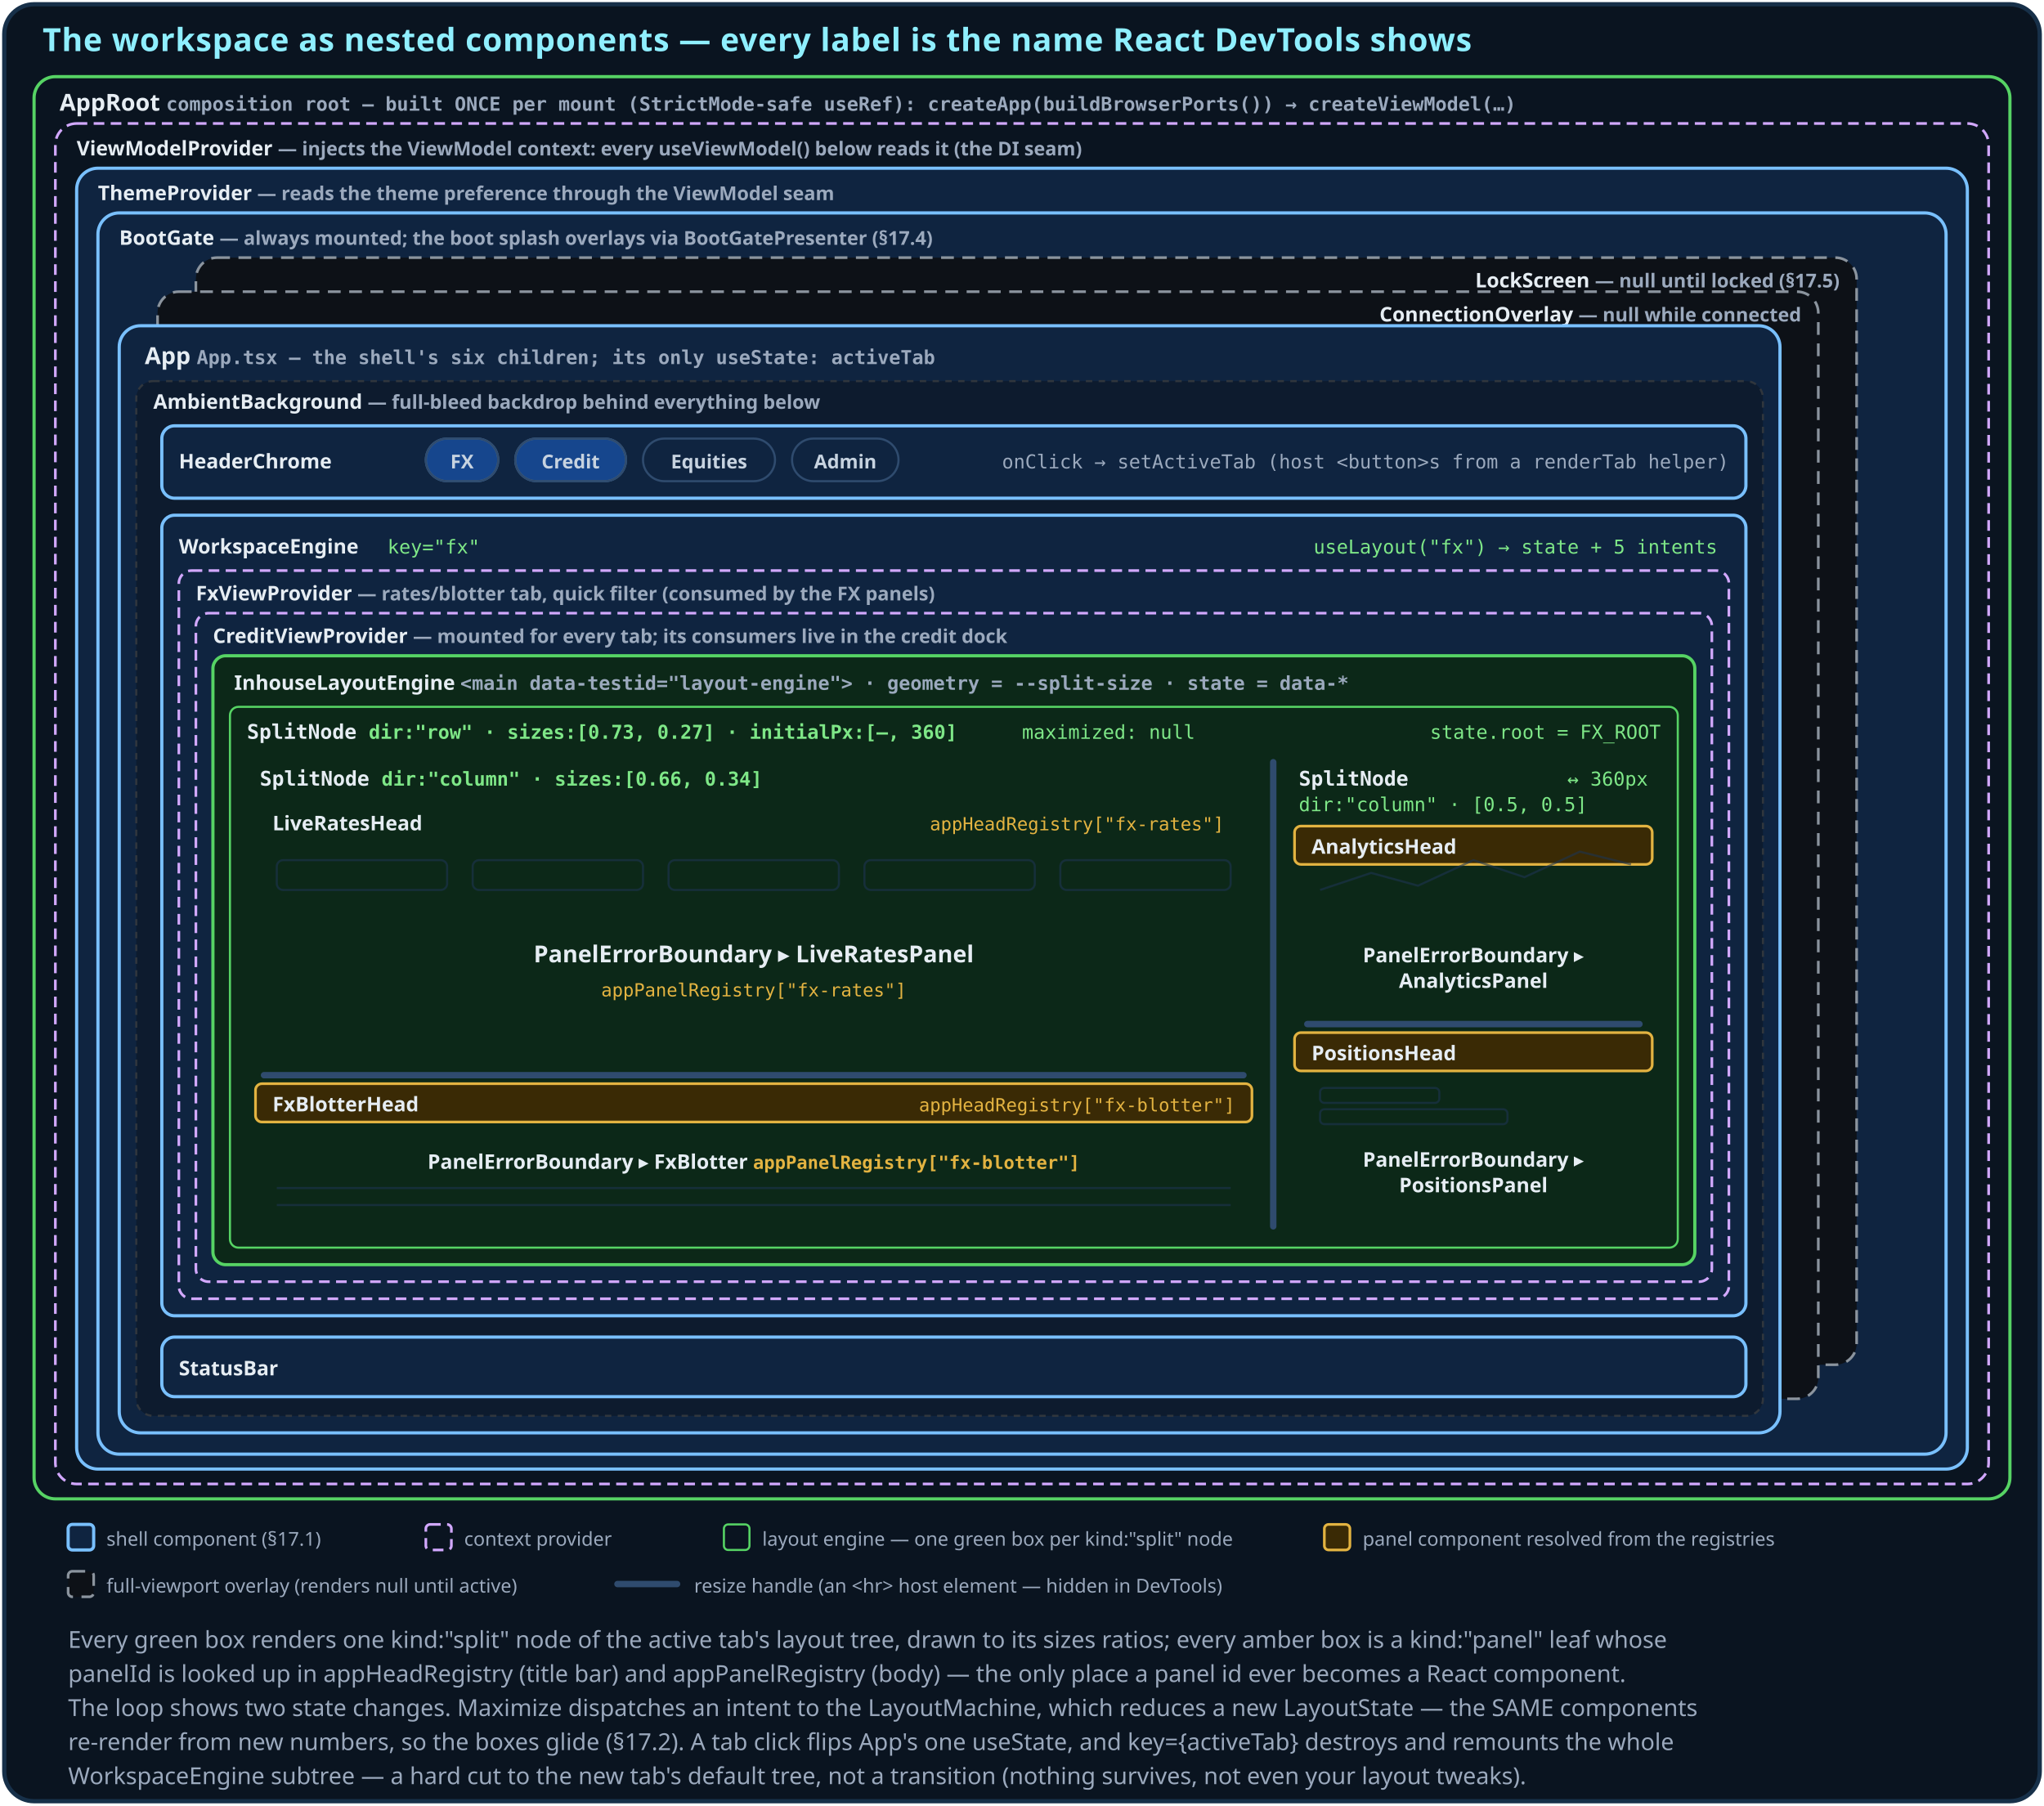
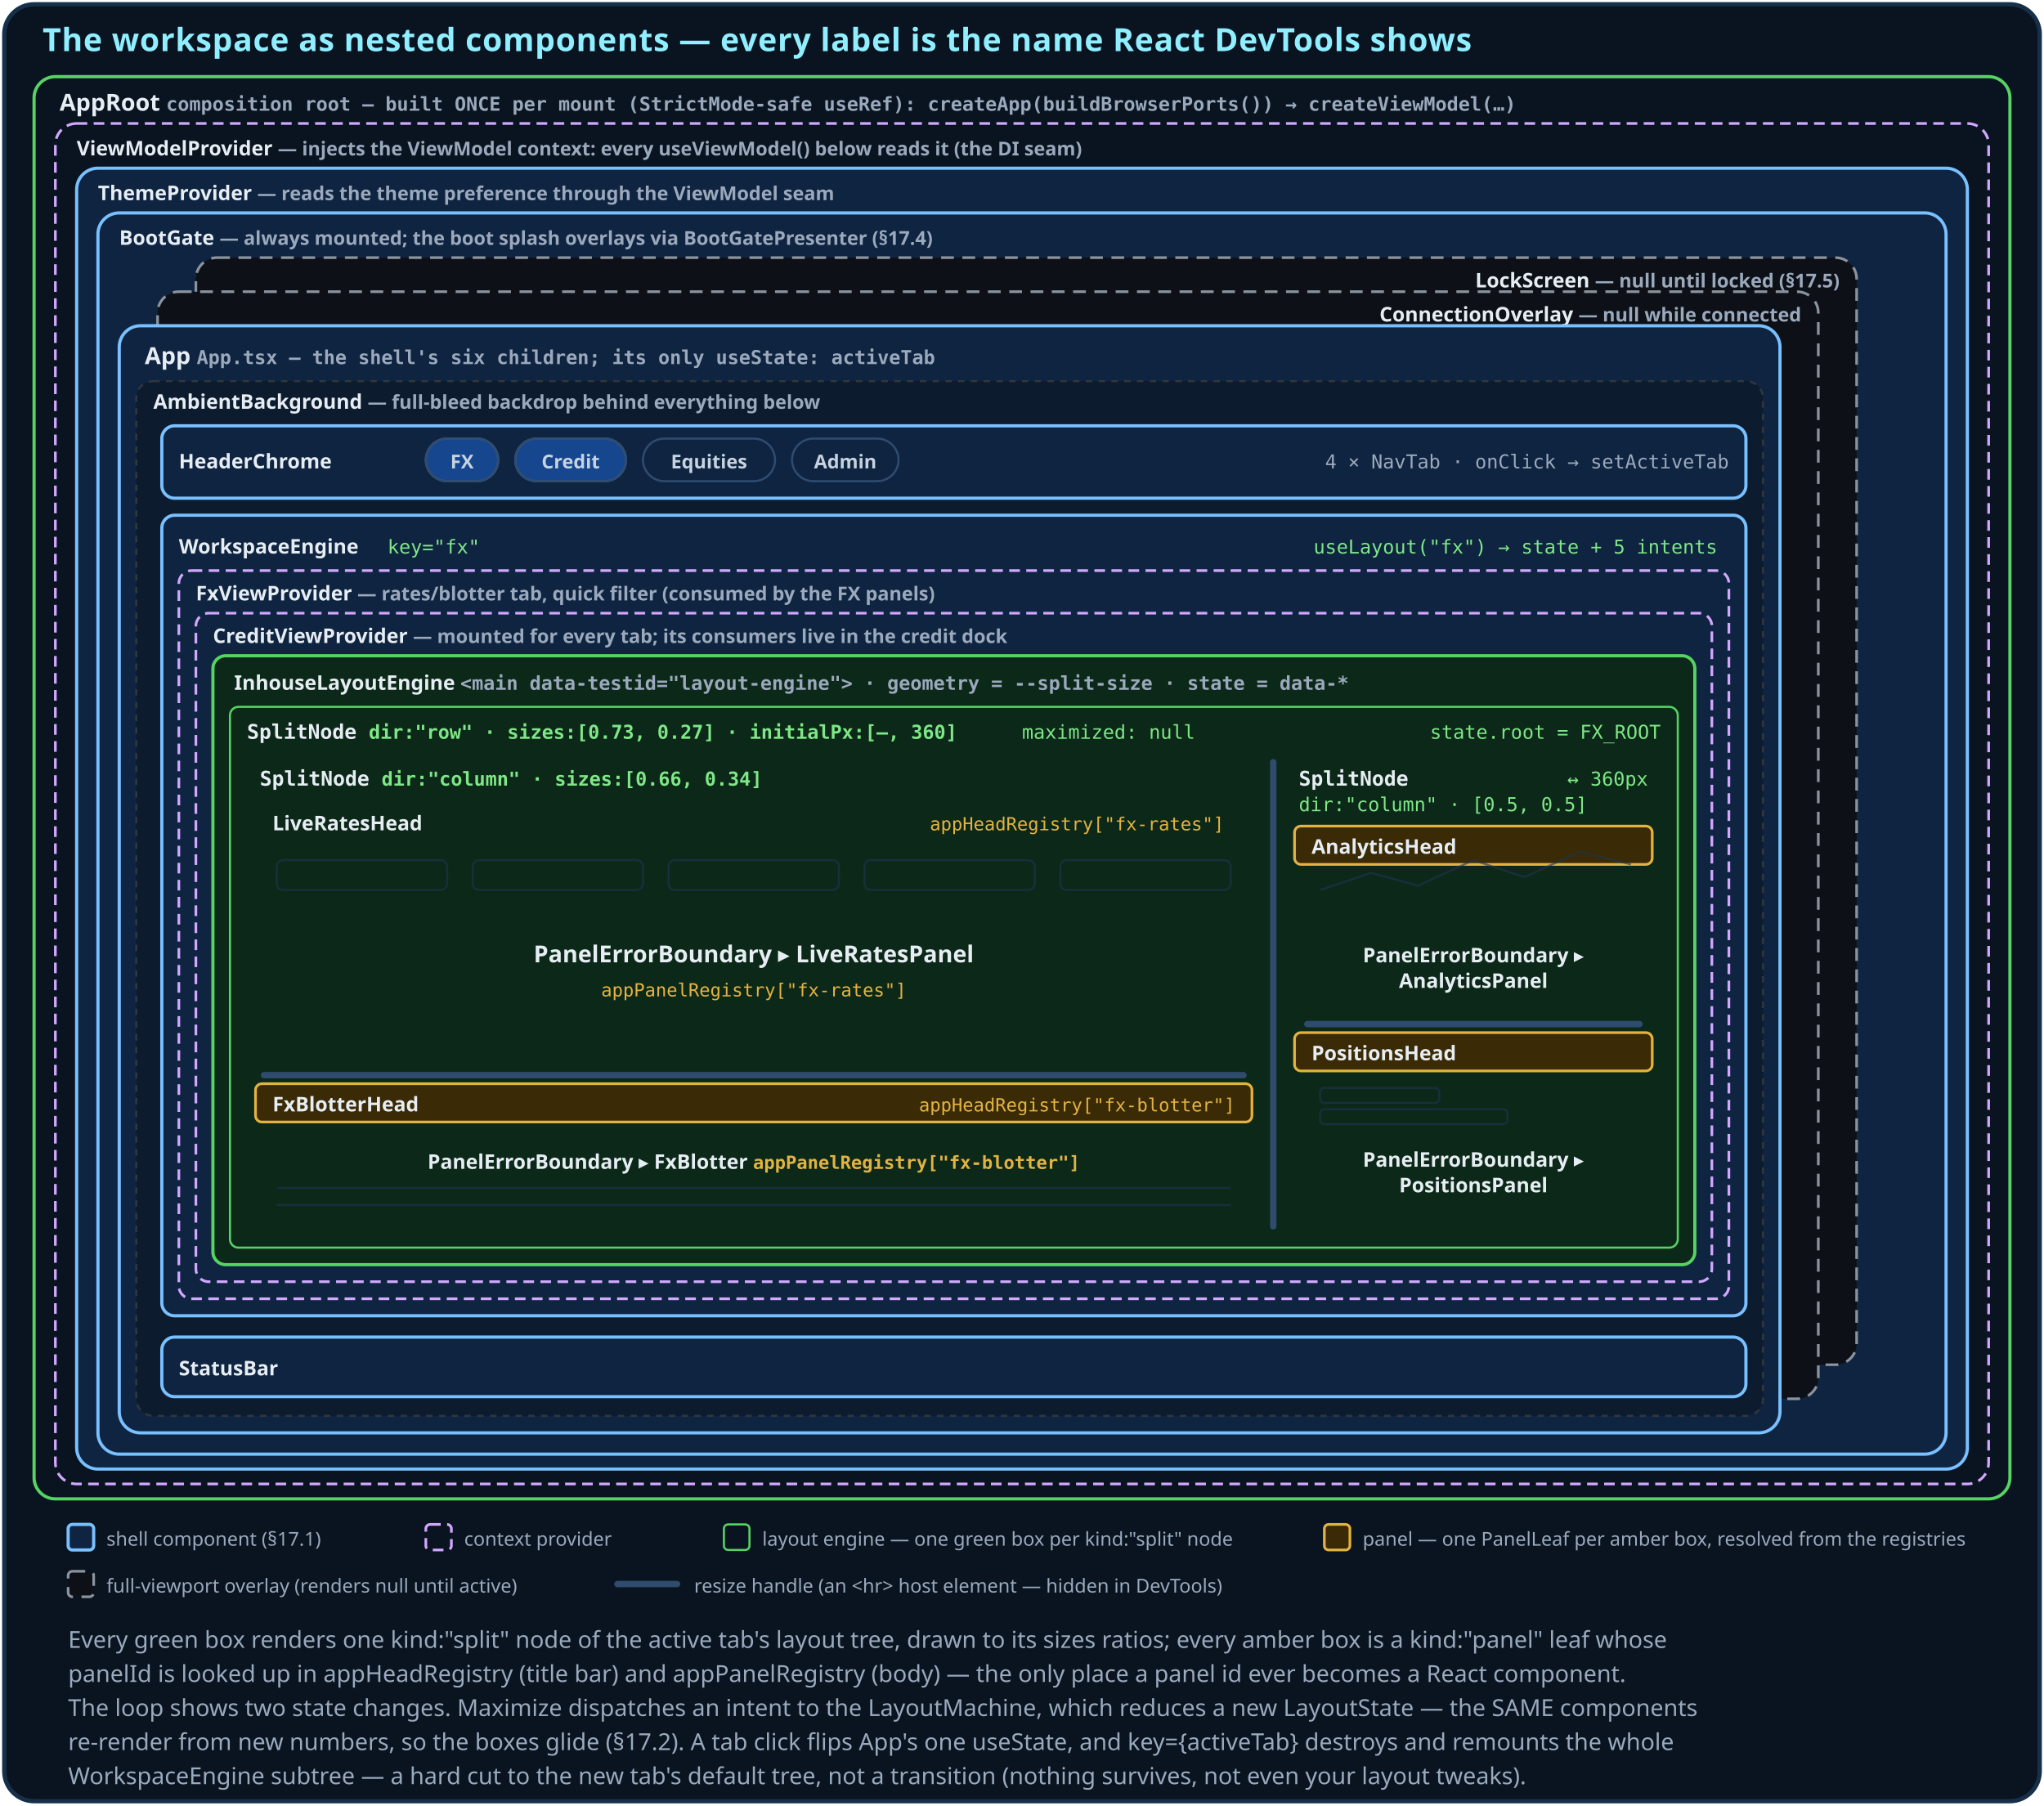
<svg xmlns="http://www.w3.org/2000/svg" viewBox="0 0 960 848" font-family="ui-sans-serif, system-ui, sans-serif">
  <rect x="2" y="2" width="956" height="844" rx="14" fill="#0a1420" stroke="#173049" stroke-width="2" />
  <style>
    .title    { fill:#8fefff; font-size:15px; font-weight:700; letter-spacing:0.02em; }
    .phase    { fill:#4dd8f0; font-size:12px; font-weight:700; letter-spacing:0.14em; }
    .name     { fill:#e6edf3; font-size:11px; font-weight:700; }
    .name-sm  { fill:#e6edf3; font-size:9.5px; font-weight:700; }
    .note     { fill:#9ba9bd; font-size:9px; }
    .mono     { font-family:ui-monospace, SFMono-Regular, Menlo, monospace; }
    .data     { fill:#7ee787; font-size:9px; }
    .reg      { fill:#e3b341; font-size:8.5px; }
    .cap      { fill:#9ba9bd; font-size:11px; }
    .ui-box       { fill:#0f2440; stroke:#79c0ff; stroke-width:1.5; }
    .core-frame   { fill:none; stroke:#56d364; stroke-width:1.5; }
    .bridge-box   { fill:none; stroke:#d2a8ff; stroke-width:1.25; stroke-dasharray:5 3; }
    .core-box     { fill:#0c2818; stroke:#56d364; stroke-width:1.5; }
    .split-box    { fill:none; stroke:#56d364; stroke-width:1; }
    .leaf-head    { fill:#3a2a05; stroke:#e3b341; stroke-width:1.25; }
    .leaf-body    { fill:#241c07; stroke:#9e6a03; stroke-width:1.25; }
    .overlay-sheet{ fill:#0d1117; stroke:#8b949e; stroke-width:1.25; stroke-dasharray:6 4; }
    .ambient      { fill:#0d1b2e; stroke:#30363d; stroke-width:1; stroke-dasharray:3 3; }
    .handle       { stroke:#2f4b6e; stroke-width:3; stroke-linecap:round; }
    .deco         { stroke:#1c3350; stroke-width:1; fill:none; opacity:0.6; }
    .chip         { fill:none; stroke:#2f4b6e; stroke-width:1; }
    .chip-label   { fill:#c7d3e0; font-size:9px; font-weight:700; }
    .pill         { fill:#1f6feb; opacity:0.45; stroke:#79c0ff; stroke-width:1; }
  </style>
  <text x="20" y="24" class="title">The workspace as nested components — every label is the name React DevTools shows</text>
  <text x="944" y="24" text-anchor="end" class="phase" opacity="0">MAXIMIZE fx-rates
    <animate attributeName="opacity" dur="28s" repeatCount="indefinite" values="0;0;1;1;0;0" keyTimes="0;0.13;0.15;0.32;0.34;1" />
  </text>
  <text x="944" y="24" text-anchor="end" class="phase" opacity="0">RESTORE
    <animate attributeName="opacity" dur="28s" repeatCount="indefinite" values="0;0;1;1;0;0" keyTimes="0;0.32;0.34;0.40;0.42;1" />
  </text>
  <text x="944" y="24" text-anchor="end" class="phase" opacity="0">TAB SWITCH — key remount
    <animate attributeName="opacity" dur="28s" repeatCount="indefinite" values="0;0;1;1;0;0" keyTimes="0;0.48;0.50;0.73;0.75;1" />
  </text>
  <rect x="16" y="36" width="928" height="668" rx="10" class="core-frame" />
  <text x="28" y="52" class="name">AppRoot <tspan class="note mono">composition root — built ONCE per mount (StrictMode-safe useRef): createApp(buildBrowserPorts()) → createViewModel(…)</tspan>
  </text>
  <rect x="26" y="58" width="908" height="639" rx="10" class="bridge-box" />
  <text x="36" y="73" class="name-sm" fill="#d2a8ff">ViewModelProvider <tspan class="note">— injects the ViewModel context: every useViewModel() below reads it (the DI seam)</tspan>
  </text>
  <rect x="36" y="79" width="888" height="611" rx="10" class="ui-box" fill="none" />
  <text x="46" y="94" class="name-sm">ThemeProvider <tspan class="note">— reads the theme preference through the ViewModel seam</tspan>
  </text>
  <rect x="46" y="100" width="868" height="583" rx="10" class="ui-box" fill="none" />
  <text x="56" y="115" class="name-sm">BootGate <tspan class="note">— always mounted; the boot splash overlays via BootGatePresenter (§17.4)</tspan>
  </text>
  <rect x="92" y="121" width="780" height="520" rx="10" class="overlay-sheet" />
  <text x="864" y="135" text-anchor="end" class="name-sm">LockScreen <tspan class="note">— null until locked (§17.5)</tspan>
  </text>
  <rect x="74" y="137" width="780" height="520" rx="10" class="overlay-sheet" />
  <text x="846" y="151" text-anchor="end" class="name-sm">ConnectionOverlay <tspan class="note">— null while connected</tspan>
  </text>
  <rect x="56" y="153" width="780" height="520" rx="10" class="ui-box" />
  <text x="68" y="171" class="name">App <tspan class="note mono">App.tsx — the shell's six children; its only useState: activeTab</tspan>
  </text>
  <rect x="64" y="179" width="764" height="486" rx="8" class="ambient" />
  <text x="72" y="192" class="name-sm">AmbientBackground <tspan class="note">— full-bleed backdrop behind everything below</tspan>
  </text>
  <rect x="76" y="200" width="744" height="34" rx="6" class="ui-box" />
  <text x="84" y="220" class="name-sm">HeaderChrome</text>
  <rect x="200" y="206" width="34" height="20" rx="10" class="pill">
    <animate attributeName="opacity" dur="28s" repeatCount="indefinite" values="0.45;0.45;0;0;0.45;0.45" keyTimes="0;0.50;0.52;0.72;0.74;1" />
  </rect>
  <rect x="242" y="206" width="52" height="20" rx="10" class="pill" opacity="0">
    <animate attributeName="opacity" dur="28s" repeatCount="indefinite" values="0;0;0.45;0.45;0;0" keyTimes="0;0.50;0.52;0.72;0.74;1" />
  </rect>
  <rect x="200" y="206" width="34" height="20" rx="10" class="chip" />
  <text x="217" y="220" text-anchor="middle" class="chip-label">FX</text>
  <rect x="242" y="206" width="52" height="20" rx="10" class="chip" />
  <text x="268" y="220" text-anchor="middle" class="chip-label">Credit</text>
  <rect x="302" y="206" width="62" height="20" rx="10" class="chip" />
  <text x="333" y="220" text-anchor="middle" class="chip-label">Equities</text>
  <rect x="372" y="206" width="50" height="20" rx="10" class="chip" />
  <text x="397" y="220" text-anchor="middle" class="chip-label">Admin</text>
-   <text x="812" y="220" text-anchor="end" class="note mono">onClick → setActiveTab (host &lt;button&gt;s from a renderTab helper)</text>
+   <text x="812" y="220" text-anchor="end" class="note mono">4 × NavTab · onClick → setActiveTab</text>
  <rect x="76" y="242" width="744" height="376" rx="6" class="ui-box" />
  <text x="84" y="260" class="name-sm">WorkspaceEngine</text>
  <text x="182" y="260" class="mono data">key="fx"
    <animate attributeName="opacity" dur="28s" repeatCount="indefinite" values="1;1;0;0;1;1" keyTimes="0;0.50;0.52;0.72;0.74;1" />
  </text>
  <text x="182" y="260" class="mono data" opacity="0">key="credit"
    <animate attributeName="opacity" dur="28s" repeatCount="indefinite" values="0;0;1;1;0;0" keyTimes="0;0.50;0.52;0.72;0.74;1" />
  </text>
  <text x="812" y="260" text-anchor="end" class="mono data">useLayout("fx") → state + 5 intents
    <animate attributeName="opacity" dur="28s" repeatCount="indefinite" values="1;1;0;0;1;1" keyTimes="0;0.50;0.52;0.72;0.74;1" />
  </text>
  <text x="812" y="260" text-anchor="end" class="mono data" opacity="0">useLayout("credit") → state + 5 intents
    <animate attributeName="opacity" dur="28s" repeatCount="indefinite" values="0;0;1;1;0;0" keyTimes="0;0.50;0.52;0.72;0.74;1" />
  </text>
  <rect x="76" y="242" width="744" height="376" rx="6" fill="none" stroke="#e6edf3" stroke-width="2" opacity="0">
    <animate attributeName="opacity" dur="28s" repeatCount="indefinite" values="0;0;0.9;0;0;0.9;0;0" keyTimes="0;0.495;0.51;0.525;0.715;0.73;0.745;1" />
  </rect>
  <rect x="84" y="268" width="728" height="342" rx="6" class="bridge-box" />
  <text x="92" y="282" class="name-sm" fill="#d2a8ff">FxViewProvider <tspan class="note">— rates/blotter tab, quick filter (consumed by the FX panels)</tspan>
  </text>
  <rect x="92" y="288" width="712" height="314" rx="6" class="bridge-box" />
  <text x="100" y="302" class="name-sm" fill="#d2a8ff">CreditViewProvider <tspan class="note">— mounted for every tab; its consumers live in the credit dock</tspan>
  </text>
  <rect x="100" y="308" width="696" height="286" rx="6" class="core-box" />
  <text x="110" y="324" class="name-sm">InhouseLayoutEngine <tspan class="note mono">&lt;main data-testid="layout-engine"&gt; · geometry = --split-size · state = data-*</tspan>
  </text>
  <rect x="108" y="332" width="680" height="254" rx="4" class="split-box" />
  <g>
    <animate attributeName="opacity" dur="28s" repeatCount="indefinite" values="1;1;0;0;1;1" keyTimes="0;0.50;0.52;0.72;0.74;1" />
    <text x="116" y="347" class="name-sm mono">SplitNode <tspan class="data">dir:"row" · sizes:[0.73, 0.27] · initialPx:[—, 360]</tspan>
    </text>
    <text x="480" y="347" class="mono reg" opacity="0">maximized: "fx-rates"
      <animate attributeName="opacity" dur="28s" repeatCount="indefinite" values="0;0;1;1;0;0" keyTimes="0;0.14;0.19;0.33;0.38;1" />
    </text>
    <text x="480" y="347" class="mono data">maximized: null
      <animate attributeName="opacity" dur="28s" repeatCount="indefinite" values="1;1;0;0;1;1" keyTimes="0;0.14;0.19;0.33;0.38;1" />
    </text>
    <text x="780" y="347" text-anchor="end" class="mono data">state.root = FX_ROOT</text>
    <rect x="114" y="354" height="226" rx="4" class="split-box">
      <animate attributeName="width" dur="28s" repeatCount="indefinite" values="480;480;624;624;480;480" keyTimes="0;0.14;0.19;0.33;0.38;1" />
    </rect>
    <text x="122" y="369" class="name-sm mono">SplitNode <tspan class="data">dir:"column" · sizes:[0.66, 0.34]</tspan>
    </text>
    <rect x="120" y="376" height="20" rx="3" class="leaf-head">
      <animate attributeName="width" dur="28s" repeatCount="indefinite" values="468;468;612;612;468;468" keyTimes="0;0.14;0.19;0.33;0.38;1" />
    </rect>
    <text x="128" y="390" class="name-sm">LiveRatesHead</text>
    <text x="580" y="390" text-anchor="end" class="mono reg">appHeadRegistry["fx-rates"]
      <animate attributeName="x" dur="28s" repeatCount="indefinite" values="580;580;724;724;580;580" keyTimes="0;0.14;0.19;0.33;0.38;1" />
    </text>
    <rect x="120" y="396" rx="3" class="leaf-body">
      <animate attributeName="width" dur="28s" repeatCount="indefinite" values="468;468;612;612;468;468" keyTimes="0;0.14;0.19;0.33;0.38;1" />
      <animate attributeName="height" dur="28s" repeatCount="indefinite" values="105;105;150;150;105;105" keyTimes="0;0.14;0.19;0.33;0.38;1" />
    </rect>
    <rect x="130" y="404" width="80" height="14" rx="3" class="deco" />
    <rect x="222" y="404" width="80" height="14" rx="3" class="deco" />
    <rect x="314" y="404" width="80" height="14" rx="3" class="deco" />
    <rect x="406" y="404" width="80" height="14" rx="3" class="deco" />
    <rect x="498" y="404" width="80" height="14" rx="3" class="deco" />
    <text x="354" y="452" text-anchor="middle" class="name">PanelErrorBoundary ▸ LiveRatesPanel</text>
    <text x="354" y="468" text-anchor="middle" class="mono reg">appPanelRegistry["fx-rates"]</text>
    <line x1="124" y1="505" x2="584" y2="505" class="handle">
      <animate attributeName="opacity" dur="28s" repeatCount="indefinite" values="1;1;0;0;1;1" keyTimes="0;0.14;0.19;0.33;0.38;1" />
    </line>
    <rect x="120" rx="3" class="leaf-body">
      <animate attributeName="y" dur="28s" repeatCount="indefinite" values="527;527;552;552;527;527" keyTimes="0;0.14;0.19;0.33;0.38;1" />
      <animate attributeName="width" dur="28s" repeatCount="indefinite" values="468;468;612;612;468;468" keyTimes="0;0.14;0.19;0.33;0.38;1" />
      <animate attributeName="height" dur="28s" repeatCount="indefinite" values="47;47;22;22;47;47" keyTimes="0;0.14;0.19;0.33;0.38;1" />
    </rect>
    <g>
      <animate attributeName="opacity" dur="28s" repeatCount="indefinite" values="1;1;0;0;1;1" keyTimes="0;0.14;0.19;0.33;0.38;1" />
      <rect x="120" y="509" width="468" height="18" rx="3" class="leaf-head" />
      <text x="128" y="522" class="name-sm">FxBlotterHead</text>
      <text x="580" y="522" text-anchor="end" class="mono reg">appHeadRegistry["fx-blotter"]</text>
      <text x="354" y="549" text-anchor="middle" class="name-sm">PanelErrorBoundary ▸ FxBlotter <tspan class="mono reg">appPanelRegistry["fx-blotter"]</tspan>
      </text>
      <line x1="130" y1="558" x2="578" y2="558" class="deco" />
      <line x1="130" y1="566" x2="578" y2="566" class="deco" />
    </g>
    <line x1="598" y1="358" x2="598" y2="576" class="handle">
      <animate attributeName="opacity" dur="28s" repeatCount="indefinite" values="1;1;0;0;1;1" keyTimes="0;0.14;0.19;0.33;0.38;1" />
    </line>
    <rect y="354" height="226" rx="4" class="split-box">
      <animate attributeName="x" dur="28s" repeatCount="indefinite" values="602;602;750;750;602;602" keyTimes="0;0.14;0.19;0.33;0.38;1" />
      <animate attributeName="width" dur="28s" repeatCount="indefinite" values="180;180;32;32;180;180" keyTimes="0;0.14;0.19;0.33;0.38;1" />
    </rect>
    <rect rx="3" class="leaf-body">
      <animate attributeName="x" dur="28s" repeatCount="indefinite" values="608;608;754;754;608;608" keyTimes="0;0.14;0.19;0.33;0.38;1" />
      <animate attributeName="y" dur="28s" repeatCount="indefinite" values="406;406;360;360;406;406" keyTimes="0;0.14;0.19;0.33;0.38;1" />
      <animate attributeName="width" dur="28s" repeatCount="indefinite" values="168;168;24;24;168;168" keyTimes="0;0.14;0.19;0.33;0.38;1" />
      <animate attributeName="height" dur="28s" repeatCount="indefinite" values="71;71;102;102;71;71" keyTimes="0;0.14;0.19;0.33;0.38;1" />
    </rect>
    <rect rx="3" class="leaf-body">
      <animate attributeName="x" dur="28s" repeatCount="indefinite" values="608;608;754;754;608;608" keyTimes="0;0.14;0.19;0.33;0.38;1" />
      <animate attributeName="y" dur="28s" repeatCount="indefinite" values="503;503;468;468;503;503" keyTimes="0;0.14;0.19;0.33;0.38;1" />
      <animate attributeName="width" dur="28s" repeatCount="indefinite" values="168;168;24;24;168;168" keyTimes="0;0.14;0.19;0.33;0.38;1" />
      <animate attributeName="height" dur="28s" repeatCount="indefinite" values="71;71;106;106;71;71" keyTimes="0;0.14;0.19;0.33;0.38;1" />
    </rect>
    <g>
      <animate attributeName="opacity" dur="28s" repeatCount="indefinite" values="1;1;0;0;1;1" keyTimes="0;0.14;0.19;0.33;0.38;1" />
      <text x="610" y="369" class="name-sm mono">SplitNode</text>
      <text x="774" y="369" text-anchor="end" class="mono data">↔ 360px</text>
      <text x="610" y="381" class="mono data">dir:"column" · [0.5, 0.5]</text>
      <rect x="608" y="388" width="168" height="18" rx="3" class="leaf-head" />
      <text x="616" y="401" class="name-sm">AnalyticsHead</text>
      <path d="M 620 418 L 644 410 L 666 416 L 692 404 L 716 412 L 742 400 L 766 406" class="deco" />
      <text x="692" y="452" text-anchor="middle" class="name-sm">PanelErrorBoundary ▸</text>
      <text x="692" y="464" text-anchor="middle" class="name-sm">AnalyticsPanel</text>
      <line x1="614" y1="481" x2="770" y2="481" class="handle" />
      <rect x="608" y="485" width="168" height="18" rx="3" class="leaf-head" />
      <text x="616" y="498" class="name-sm">PositionsHead</text>
      <rect x="620" y="511" width="56" height="7" rx="2" class="deco" />
      <rect x="620" y="521" width="88" height="7" rx="2" class="deco" />
      <text x="692" y="548" text-anchor="middle" class="name-sm">PanelErrorBoundary ▸</text>
      <text x="692" y="560" text-anchor="middle" class="name-sm">PositionsPanel</text>
    </g>
  </g>
  <g opacity="0">
    <animate attributeName="opacity" dur="28s" repeatCount="indefinite" values="0;0;1;1;0;0" keyTimes="0;0.50;0.52;0.72;0.74;1" />
    <text x="116" y="347" class="name-sm mono">SplitNode <tspan class="data">dir:"row" · sizes:[0.25, 0.75] · initialPx:[330, —]</tspan>
    </text>
    <text x="480" y="347" class="mono data">maximized: null</text>
    <text x="780" y="347" text-anchor="end" class="mono data">state.root = CREDIT_ROOT</text>
    <rect x="114" y="354" width="165" height="20" rx="3" class="leaf-head" />
    <text x="122" y="368" class="name-sm">NewRfqHead</text>
    <text x="273" y="368" text-anchor="end" class="mono data">↔ 330px</text>
    <rect x="114" y="374" width="165" height="206" rx="3" class="leaf-body" />
    <rect x="126" y="384" width="120" height="8" rx="2" class="deco" />
    <rect x="126" y="398" width="90" height="8" rx="2" class="deco" />
    <text x="196" y="460" text-anchor="middle" class="name-sm">PanelErrorBoundary ▸</text>
    <text x="196" y="472" text-anchor="middle" class="name-sm">NewRfqPanel</text>
    <text x="196" y="490" text-anchor="middle" class="mono reg">appPanelRegistry</text>
    <text x="196" y="501" text-anchor="middle" class="mono reg">["credit-new-rfq"]</text>
    <line x1="283" y1="358" x2="283" y2="576" class="handle" />
    <rect x="287" y="354" width="495" height="226" rx="4" class="split-box" />
    <text x="295" y="369" class="name-sm mono">SplitNode <tspan class="data">dir:"column" · sizes:[0.62, 0.38]</tspan>
    </text>
    <rect x="293" y="376" width="483" height="20" rx="3" class="leaf-head" />
    <text x="301" y="390" class="name-sm">RfqsHead</text>
    <text x="768" y="390" text-anchor="end" class="mono reg">appHeadRegistry["credit-rfqs"]</text>
    <rect x="293" y="396" width="483" height="98" rx="3" class="leaf-body" />
    <rect x="305" y="404" width="110" height="26" rx="3" class="deco" />
    <rect x="423" y="404" width="110" height="26" rx="3" class="deco" />
    <text x="534" y="452" text-anchor="middle" class="name">PanelErrorBoundary ▸ RfqsPanel</text>
    <text x="534" y="468" text-anchor="middle" class="mono reg">appPanelRegistry["credit-rfqs"]</text>
    <line x1="299" y1="498" x2="770" y2="498" class="handle" />
    <rect x="293" y="502" width="483" height="18" rx="3" class="leaf-head" />
    <text x="301" y="515" class="name-sm">CreditBlotterHead</text>
    <text x="768" y="515" text-anchor="end" class="mono reg">appHeadRegistry["credit-blotter"]</text>
    <rect x="293" y="520" width="483" height="54" rx="3" class="leaf-body" />
    <text x="534" y="545" text-anchor="middle" class="name-sm">PanelErrorBoundary ▸ CreditBlotter <tspan class="mono reg">appPanelRegistry["credit-blotter"]</tspan>
    </text>
    <line x1="305" y1="558" x2="764" y2="558" class="deco" />
    <line x1="305" y1="566" x2="764" y2="566" class="deco" />
  </g>
  <rect x="76" y="628" width="744" height="28" rx="6" class="ui-box" />
  <text x="84" y="646" class="name-sm">StatusBar</text>
  <rect x="32" y="716" width="12" height="12" rx="2" class="ui-box" />
  <text x="50" y="726" class="note">shell component (§17.1)</text>
  <rect x="200" y="716" width="12" height="12" rx="2" class="bridge-box" />
  <text x="218" y="726" class="note">context provider</text>
  <rect x="340" y="716" width="12" height="12" rx="2" class="split-box" />
  <text x="358" y="726" class="note">layout engine — one green box per kind:"split" node</text>
  <rect x="622" y="716" width="12" height="12" rx="2" class="leaf-head" />
-   <text x="640" y="726" class="note">panel component resolved from the registries</text>
+   <text x="640" y="726" class="note">panel — one PanelLeaf per amber box, resolved from the registries</text>
  <rect x="32" y="738" width="12" height="12" rx="2" class="overlay-sheet" />
  <text x="50" y="748" class="note">full-viewport overlay (renders null until active)</text>
  <line x1="290" y1="744" x2="318" y2="744" class="handle" />
  <text x="326" y="748" class="note">resize handle (an &lt;hr&gt; host element — hidden in DevTools)</text>
  <text x="32" y="774" class="cap">Every green box renders one kind:"split" node of the active tab's layout tree, drawn to its sizes ratios; every amber box is a kind:"panel" leaf whose</text>
  <text x="32" y="790" class="cap">panelId is looked up in appHeadRegistry (title bar) and appPanelRegistry (body) — the only place a panel id ever becomes a React component.</text>
  <text x="32" y="806" class="cap">The loop shows two state changes. Maximize dispatches an intent to the LayoutMachine, which reduces a new LayoutState — the SAME components</text>
  <text x="32" y="822" class="cap">re-render from new numbers, so the boxes glide (§17.2). A tab click flips App's one useState, and key={activeTab} destroys and remounts the whole</text>
  <text x="32" y="838" class="cap">WorkspaceEngine subtree — a hard cut to the new tab's default tree, not a transition (nothing survives, not even your layout tweaks).</text>
</svg>
